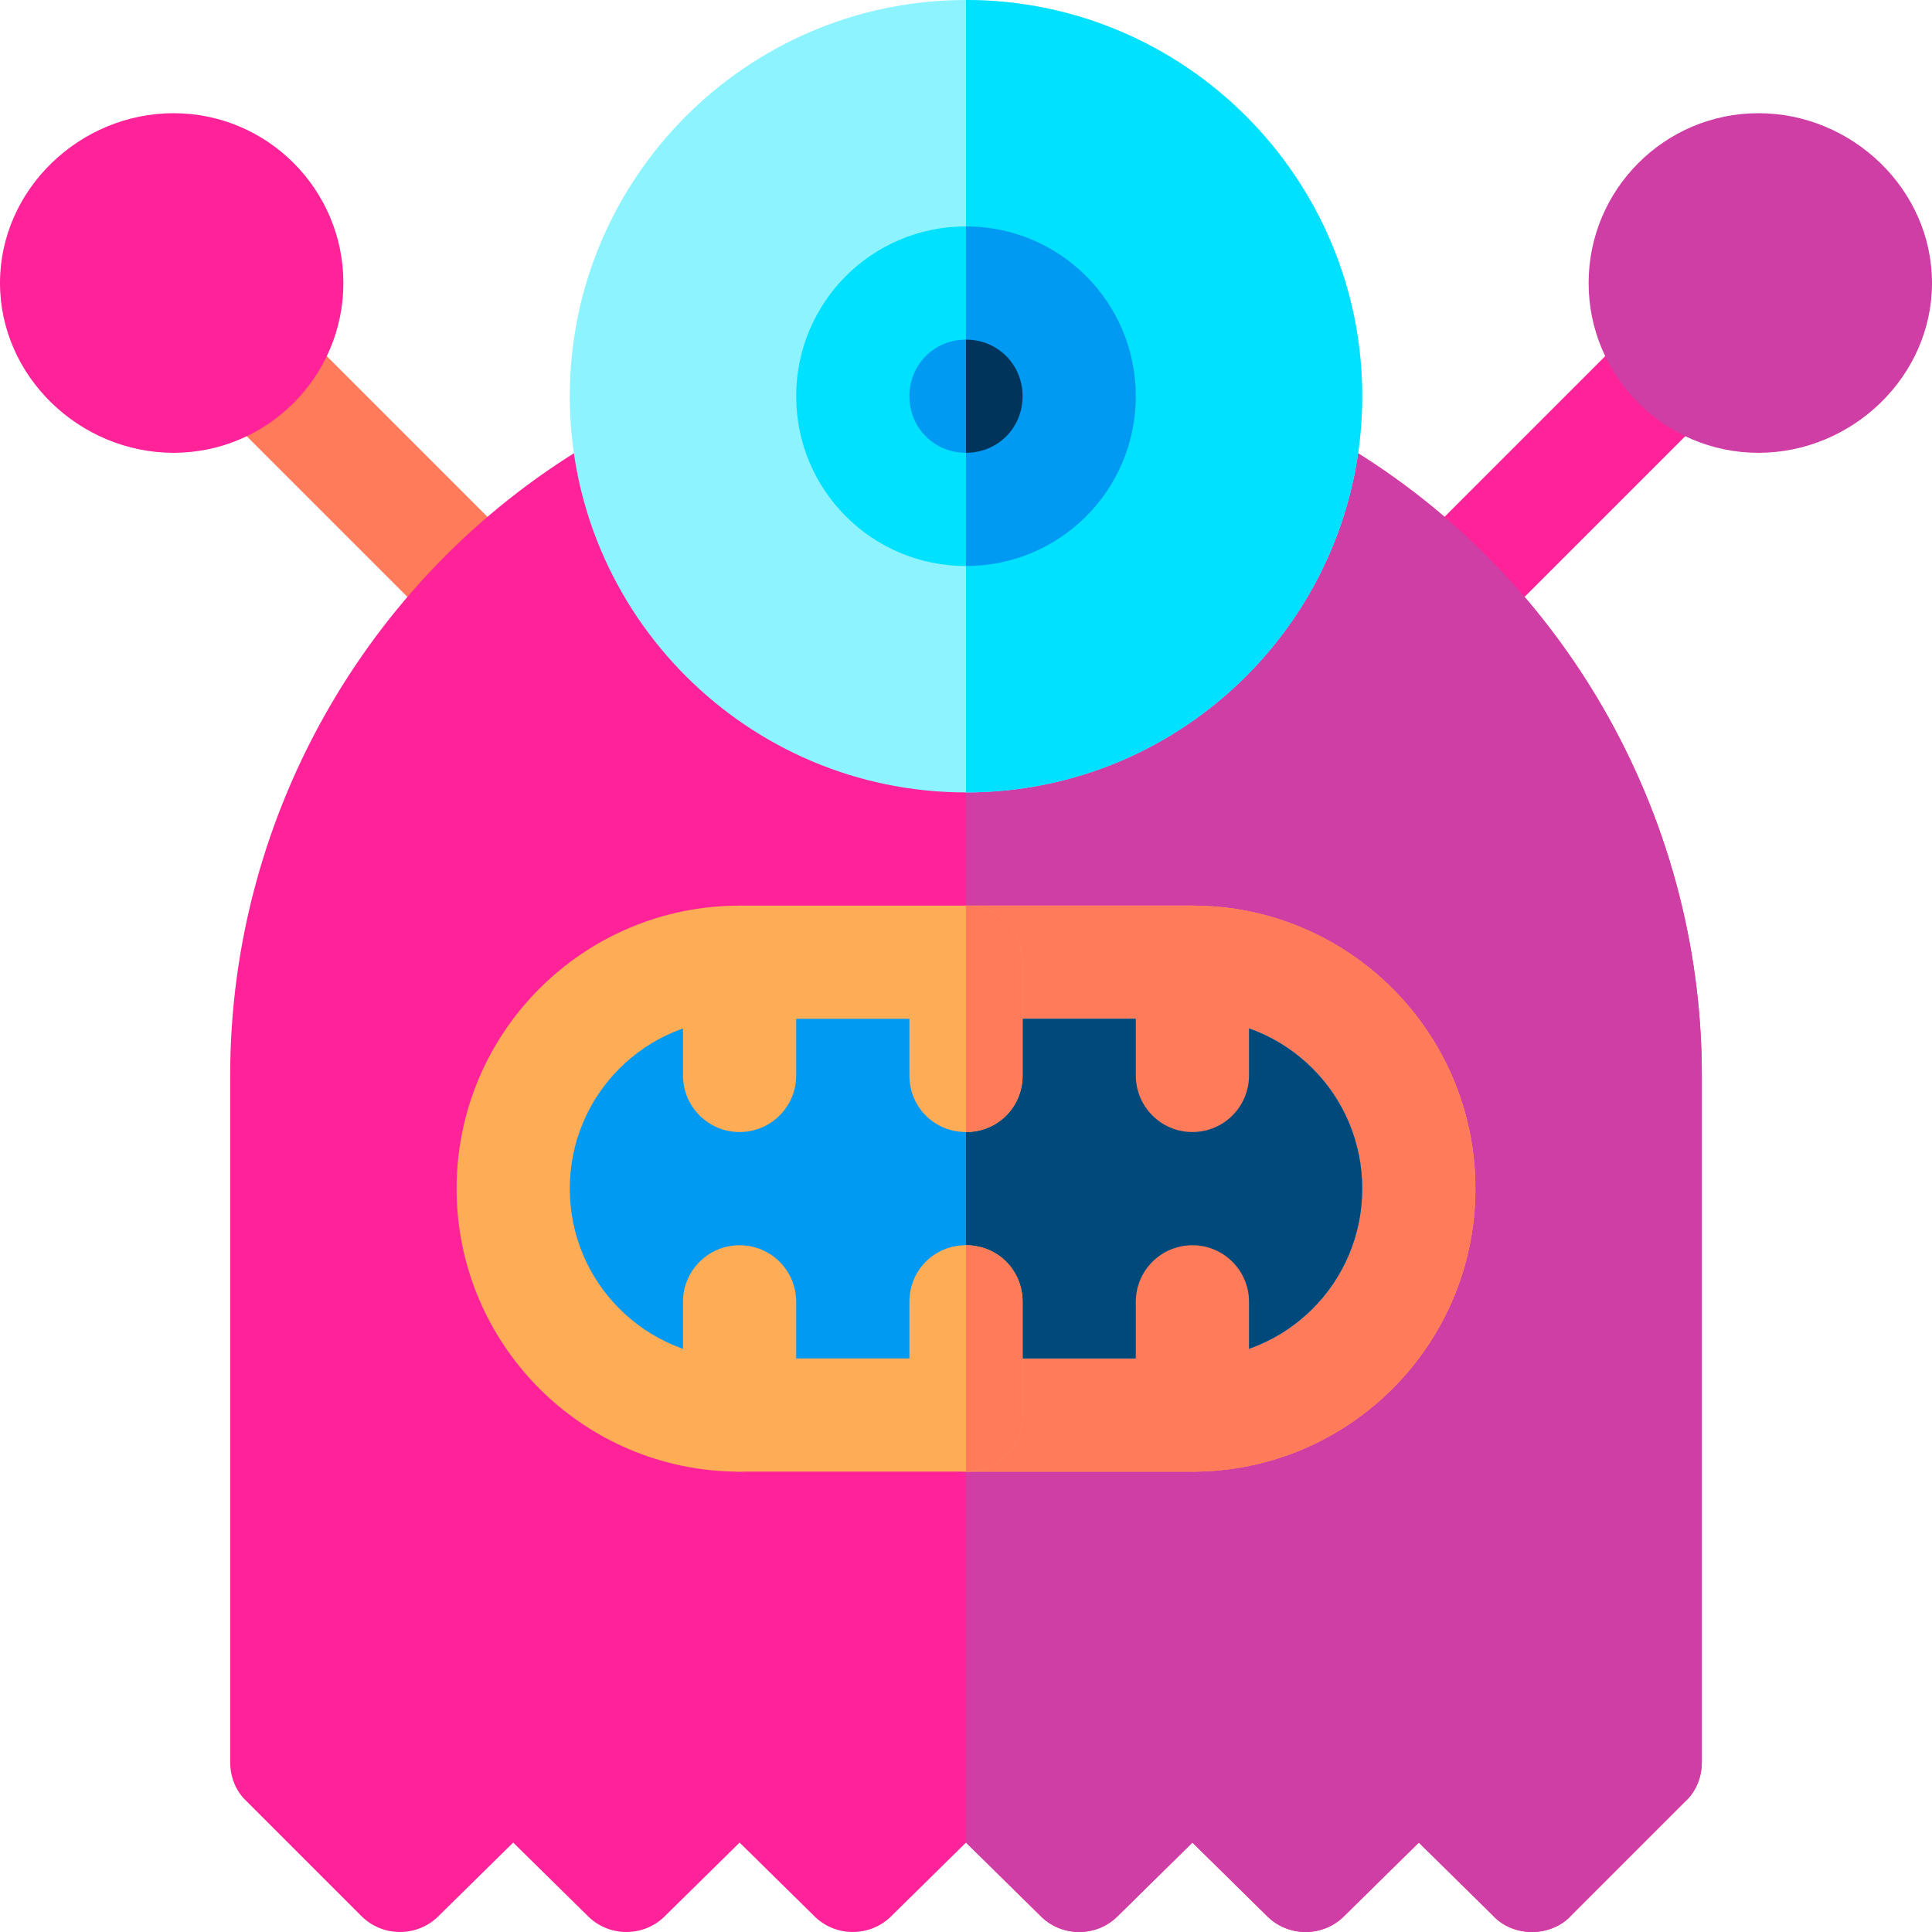
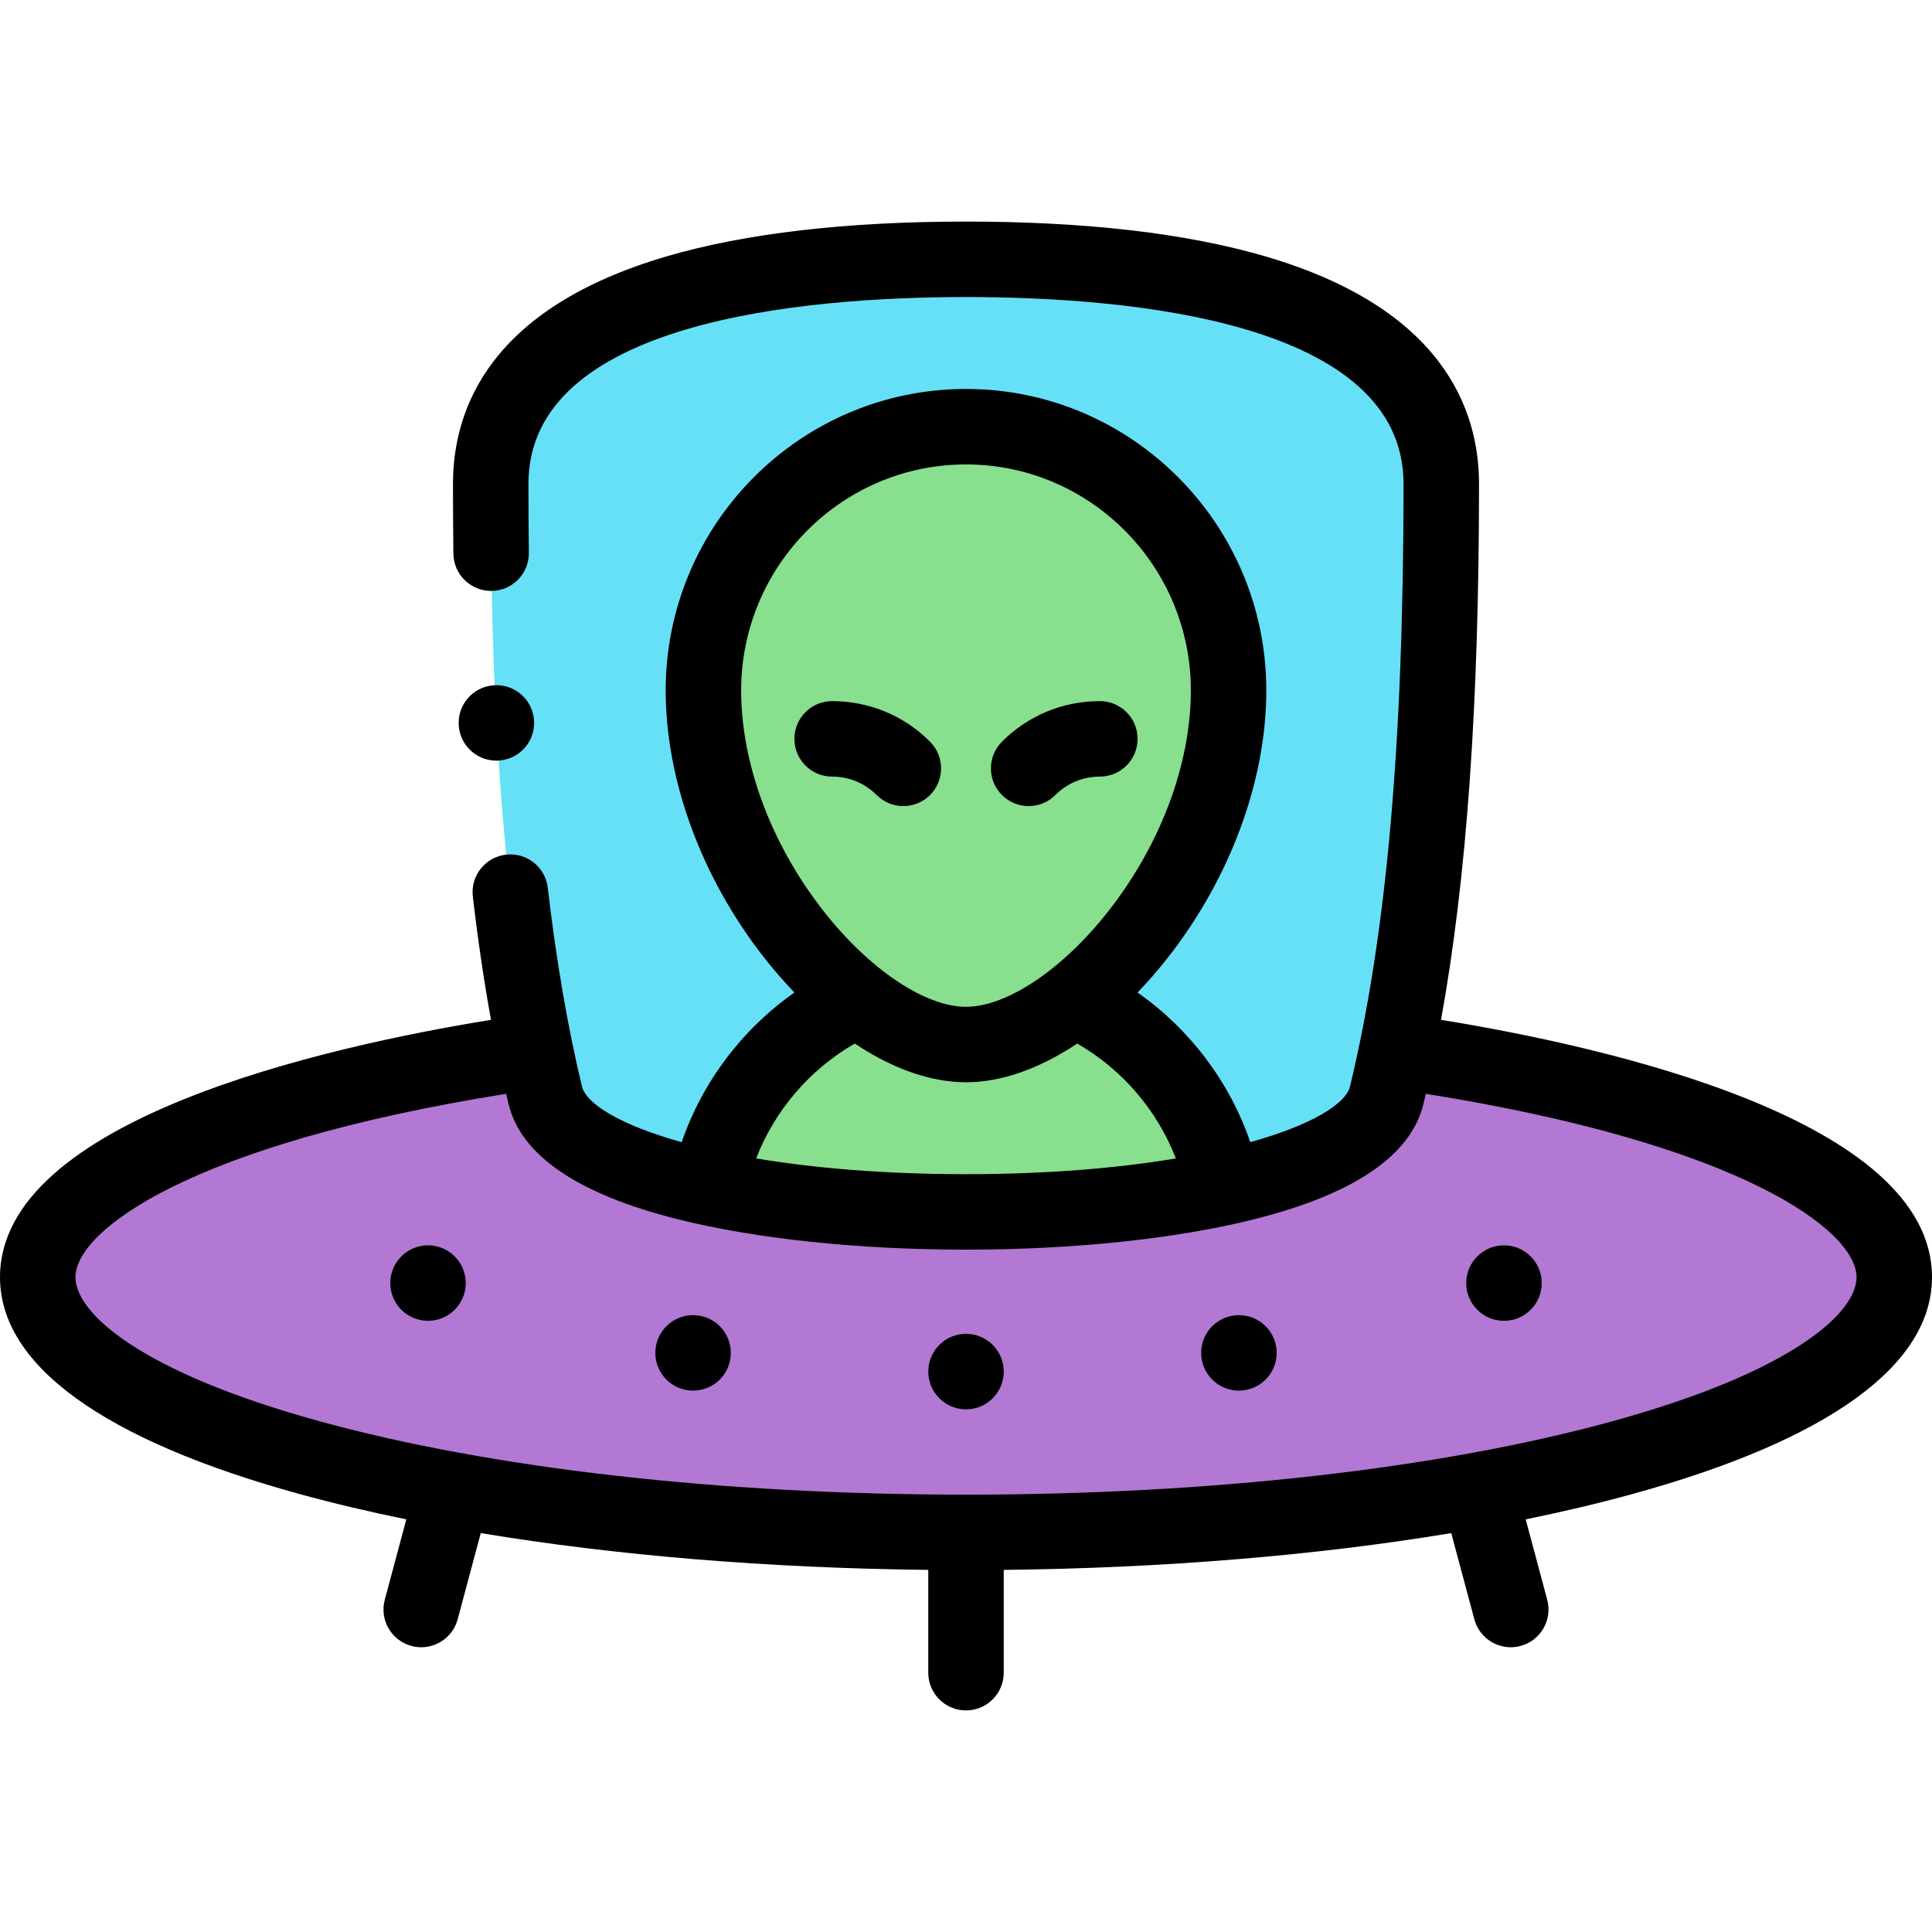
- <svg xmlns="http://www.w3.org/2000/svg" version="1.1" id="Capa_1" x="0px" y="0px" viewBox="0 0 512 512" style="enable-background:new 0 0 512 512;" xml:space="preserve">
-   <path style="fill:#FF7B59;" d="M128.72,172.72c-3.838,0-7.676-1.465-10.605-4.395l-61.509-61.509  c-5.859-5.859-5.859-15.352,0-21.211s15.352-5.859,21.211,0l61.509,61.509c5.859,5.859,5.859,15.352,0,21.211  C136.396,171.255,132.558,172.72,128.72,172.72z" />
+ <svg xmlns="http://www.w3.org/2000/svg" id="Layer_1" enable-background="new 0 0 512 512" height="512" viewBox="0 0 512 512" width="512">
  <g>
-     <path style="fill:#FF2299;" d="M383.28,172.72c-3.838,0-7.676-1.465-10.605-4.395c-5.859-5.859-5.859-15.352,0-21.211   l61.509-61.509c5.859-5.859,15.352-5.859,21.211,0s5.859,15.352,0,21.211l-61.509,61.509   C390.956,171.255,387.118,172.72,383.28,172.72z" />
-     <path style="fill:#FF2299;" d="M353.2,116.1H158.8C98.5,150.599,61,215.4,61,285v182c0,3.9,1.5,7.8,4.501,10.499l30,30   c5.7,6,15.298,6,20.999,0l19.501-19.2l19.501,19.2c5.7,6,15.298,6,20.999,0l19.501-19.2l19.501,19.2c5.7,6,15.298,6,20.999,0   l19.501-19.2l19.501,19.2c5.7,6,15.298,6,20.999,0l19.501-19.2l19.501,19.2c5.7,6,15.298,6,20.999,0l19.501-19.2l19.501,19.2   C398.2,510.5,402.1,512,406,512s7.8-1.5,10.499-4.501l30-30C449.5,474.8,451,470.9,451,467V285   C451,215.4,413.5,150.599,353.2,116.1z" />
+     <g clip-rule="evenodd" fill-rule="evenodd">
+       <path d="m256 276.813c-8.971 0-19.009-4.443-28.609-11.963-20.141 9.161-35.23 27.659-39.648 49.881l-.003.01c39.41 8.571 97.113 8.571 136.522 0l-.004-.01c-4.419-22.223-19.507-40.72-39.649-49.881-9.6 7.519-19.639 11.963-28.609 11.963z" fill="#88df8e" />
+       <path d="m187.742 314.732c4.419-22.223 19.507-40.72 39.648-49.881-21.599-16.918-40.978-49.406-40.978-81.886 0-38.597 31.156-69.887 69.587-69.887 38.432 0 69.588 31.289 69.588 69.887 0 32.481-19.379 64.969-40.979 81.886 20.141 9.162 35.23 27.659 39.649 49.881l.004.01c23.528-5.117 40.536-13.289 43.238-24.517.921-3.826 1.787-7.708 2.601-11.642 9.317-45.011 11.853-96.87 11.853-150.362 0-55.855-89.941-59.5-125.954-59.5s-125.954 3.645-125.954 59.5c0 53.492 2.536 105.351 11.853 150.362.814 3.934 1.681 7.816 2.601 11.642 2.702 11.227 19.711 19.4 43.24 24.517z" fill="#66e0f7" />
+       <path d="m186.412 182.964c0 32.481 19.379 64.969 40.978 81.886 9.6 7.519 19.639 11.963 28.609 11.963s19.009-4.443 28.609-11.963c21.599-16.917 40.979-49.405 40.979-81.886 0-38.597-31.156-69.887-69.588-69.887-38.431 0-69.587 31.289-69.587 69.887z" fill="#88df8e" />
+       <path d="m367.5 290.224c0 6.623-7.643 12.755-20.638 17.766-6.435 2.65-14.091 4.9-22.6 6.751l-.004-.01-.054-.263c-18.854 4.013-42.512 6.402-68.203 6.402-25.692 0-49.349-2.389-68.203-6.402l-.054.263-.003.01c-8.507-1.85-16.161-4.1-22.596-6.749-12.999-5.012-20.644-11.144-20.644-17.768-.921-3.826-1.787-7.707-2.601-11.641-80.994 11.654-131.9 34.718-131.9 59.9 0 37.342 110.138 67.614 246 67.614s246-30.272 246-67.614c0-25.182-50.906-48.246-131.899-59.9-.814 3.934-1.68 7.815-2.601 11.641z" fill="#b278d3" />
+     </g>
+     <g>
+       <path d="m381.89 270.268c6.838-37.79 10.064-83.672 10.064-142.048 0-19.945-9.831-46.595-56.665-60.293-20.887-6.109-47.563-9.207-79.289-9.207s-58.403 3.097-79.29 9.206c-46.834 13.698-56.665 40.349-56.665 60.293 0 6.313.037 12.539.108 18.503.066 5.481 4.53 9.879 9.997 9.879h.123c5.523-.067 9.945-4.598 9.879-10.12-.071-5.885-.107-12.029-.107-18.262 0-43.069 72.649-49.5 115.955-49.5s115.954 6.431 115.954 49.5c0 68.742-4.505 119.476-14.177 159.665-1.133 4.707-10.267 10.285-26.435 14.803-5.478-15.985-16.022-29.941-29.873-39.659 2.793-2.901 5.515-6.034 8.136-9.388 16.512-21.128 25.982-46.889 25.982-70.676 0-44.049-35.703-79.886-79.587-79.886s-79.588 35.837-79.588 79.886c0 23.788 9.47 49.548 25.982 70.676 2.622 3.355 5.344 6.488 8.137 9.389-13.845 9.718-24.397 23.678-29.875 39.658-16.167-4.518-25.301-10.096-26.434-14.802-3.782-15.715-6.828-33.415-9.051-52.608-.636-5.486-5.591-9.425-11.084-8.783-5.486.636-9.418 5.598-8.783 11.084 1.323 11.421 2.94 22.335 4.815 32.688-43.829 7.106-130.119 26.419-130.119 68.217 0 23.309 27.457 43.176 79.401 57.453 8.904 2.447 18.356 4.687 28.276 6.712l-5.707 21.298c-1.43 5.335 1.736 10.818 7.071 12.248.867.232 1.738.343 2.595.343 4.415 0 8.456-2.947 9.653-7.414l6.119-22.836c35.688 5.929 76.23 9.292 118.593 9.751v27.241c0 5.523 4.477 10 10 10s10-4.477 10-10v-27.241c42.363-.458 82.904-3.822 118.592-9.751l6.119 22.836c1.197 4.468 5.237 7.414 9.653 7.414.856 0 1.728-.111 2.595-.343 5.334-1.429 8.5-6.913 7.071-12.248l-5.707-21.298c9.92-2.025 19.371-4.265 28.276-6.712 51.943-14.278 79.4-34.145 79.4-57.453 0-41.795-86.276-61.108-130.11-68.215zm-185.478-87.304c0-33.021 26.731-59.886 59.588-59.886 32.856 0 59.587 26.865 59.587 59.886 0 19.41-7.924 40.682-21.74 58.361-12.101 15.483-26.957 25.488-37.847 25.488s-25.747-10.005-37.847-25.488c-13.817-17.68-21.741-38.951-21.741-58.361zm30.108 93.589c9.931 6.622 20.102 10.259 29.48 10.259s19.548-3.637 29.48-10.259c11.949 6.874 21.21 17.711 26.133 30.442-15.161 2.54-33.808 4.175-55.612 4.175-21.803 0-40.45-1.635-55.611-4.175 4.923-12.728 14.188-23.571 26.13-30.442zm200.778 100.098c-45.625 12.54-106.459 19.446-171.298 19.446s-125.674-6.906-171.298-19.446c-47.757-13.126-64.702-28.765-64.702-38.168 0-12.399 30.537-35.299 114.154-48.611.208.896.41 1.808.622 2.692 3.283 13.641 18.399 23.926 44.93 30.569 20.693 5.182 47.788 8.036 76.293 8.036 28.504 0 55.599-2.854 76.292-8.036 26.531-6.644 41.647-16.928 44.93-30.569.214-.89.422-1.791.632-2.691 83.612 13.312 114.147 36.211 114.147 48.61 0 9.403-16.946 25.042-64.702 38.168z" />
+       <path d="m256.007 353.484h-.007c-5.523 0-9.997 4.477-9.997 10s4.481 10 10.004 10 10-4.477 10-10-4.477-10-10-10z" />
+       <path d="m183.675 348.529h-.007c-5.523 0-9.997 4.477-9.997 10s4.481 10 10.004 10 10-4.477 10-10-4.477-10-10-10z" />
+       <path d="m113.433 330.029h-.008c-5.523 0-9.996 4.477-9.996 10s4.481 10 10.004 10 10-4.477 10-10-4.477-10-10-10z" />
+       <path d="m328.324 348.529c-5.523 0-10 4.477-10 10s4.477 10 10 10h.007c5.523 0 9.997-4.477 9.997-10s-4.481-10-10.004-10z" />
+       <path d="m398.567 330.029c-5.523 0-10 4.477-10 10s4.477 10 10 10h.008c5.523 0 9.996-4.477 9.996-10s-4.481-10-10.004-10z" />
+       <path d="m232.326 210.694c1.953 1.953 4.512 2.929 7.071 2.929s5.118-.976 7.071-2.929c3.905-3.905 3.906-10.237 0-14.142-6.929-6.93-16.143-10.746-25.943-10.746-5.523 0-10 4.477-10 10s4.477 10 10 10c4.458 0 8.649 1.736 11.801 4.888z" />
+       <path d="m272.602 213.623c2.559 0 5.119-.976 7.071-2.929 3.152-3.152 7.343-4.888 11.801-4.888 5.523 0 10-4.477 10-10s-4.477-10-10-10c-9.8 0-19.014 3.816-25.943 10.746-3.905 3.905-3.905 10.237 0 14.143 1.952 1.952 4.512 2.928 7.071 2.928z" />
+       <path d="m141.549 191.579c0-5.523-4.477-10-10-10h-.007c-5.523 0-9.996 4.477-9.996 10s4.48 10 10.003 10 10-4.477 10-10z" />
+     </g>
  </g>
-   <path style="fill:#CF3EA4;" d="M451,285v182c0,3.9-1.5,7.8-4.501,10.499l-30,30C413.8,510.5,409.9,512,406,512  s-7.8-1.5-10.499-4.501L376,488.299l-19.501,19.2c-5.7,6-15.298,6-20.999,0l-19.5-19.2l-19.501,19.2c-5.7,6-15.298,6-20.999,0  l-19.5-19.2V116.1h97.2C413.5,150.599,451,215.4,451,285z" />
-   <path style="fill:#FFAC56;" d="M316,240H196c-41.4,0-75,33.6-75,75s33.6,75,75,75h120c41.4,0,75-33.6,75-75S357.4,240,316,240z" />
-   <path style="fill:#FF7B59;" d="M391,315c0,41.4-33.6,75-75,75h-60V240h60C357.4,240,391,273.6,391,315z" />
-   <path style="fill:#009AF2;" d="M316,270H196c-24.901,0-45,20.099-45,45c0,24.899,20.099,45,45,45h120c24.901,0,45-20.101,45-45  C361,290.099,340.901,270,316,270z" />
-   <path style="fill:#00497B;" d="M361,315c0,24.899-20.099,45-45,45h-60v-90h60C340.901,270,361,290.099,361,315z" />
-   <path style="fill:#FF2299;" d="M46,120C21.186,120,0,99.814,0,75s21.186-45,46-45s45,20.186,45,45S70.814,120,46,120z" />
-   <path style="fill:#CF3EA4;" d="M466,120c-24.814,0-45-20.186-45-45s20.186-45,45-45s46,20.186,46,45S490.814,120,466,120z" />
-   <g>
-     <path style="fill:#FFAC56;" d="M196,300c-8.291,0-15-6.709-15-15v-30c0-8.291,6.709-15,15-15s15,6.709,15,15v30   C211,293.291,204.291,300,196,300z" />
-     <path style="fill:#FFAC56;" d="M196,390c-8.291,0-15-6.709-15-15v-30c0-8.291,6.709-15,15-15s15,6.709,15,15v30   C211,383.291,204.291,390,196,390z" />
-     <path style="fill:#FFAC56;" d="M271,345v30c0,8.399-6.599,15-15,15s-15-6.601-15-15v-30c0-8.401,6.599-15,15-15   S271,336.599,271,345z" />
-     <path style="fill:#FFAC56;" d="M271,255v30c0,8.399-6.599,15-15,15s-15-6.601-15-15v-30c0-8.401,6.599-15,15-15   S271,246.599,271,255z" />
-   </g>
-   <g>
-     <path style="fill:#FF7B59;" d="M316,300c-8.291,0-15-6.709-15-15v-30c0-8.291,6.709-15,15-15s15,6.709,15,15v30   C331,293.291,324.291,300,316,300z" />
-     <path style="fill:#FF7B59;" d="M316,390c-8.291,0-15-6.709-15-15v-30c0-8.291,6.709-15,15-15s15,6.709,15,15v30   C331,383.291,324.291,390,316,390z" />
-     <path style="fill:#FF7B59;" d="M271,255v30c0,8.399-6.599,15-15,15v-60C264.401,240,271,246.599,271,255z" />
-     <path style="fill:#FF7B59;" d="M271,345v30c0,8.399-6.599,15-15,15v-60C264.401,330,271,336.599,271,345z" />
-   </g>
-   <path style="fill:#8DF4FF;" d="M256,0c-57.9,0-105,47.1-105,105s47.1,105,105,105s105-47.1,105-105S313.9,0,256,0z" />
-   <g>
-     <path style="fill:#00E0FF;" d="M361,105c0,57.9-47.1,105-105,105V0C313.9,0,361,47.1,361,105z" />
-     <path style="fill:#00E0FF;" d="M256,60c-24.901,0-45,20.099-45,45c0,24.899,20.099,45,45,45s45-20.101,45-45   C301,80.099,280.901,60,256,60z" />
-   </g>
-   <g>
-     <path style="fill:#009AF2;" d="M301,105c0,24.899-20.099,45-45,45V60C280.901,60,301,80.099,301,105z" />
-     <path style="fill:#009AF2;" d="M256,90c-8.401,0-15,6.599-15,15c0,8.399,6.599,15,15,15s15-6.601,15-15   C271,96.599,264.401,90,256,90z" />
-   </g>
-   <path style="fill:#00345A;" d="M271,105c0,8.399-6.599,15-15,15V90C264.401,90,271,96.599,271,105z" />
-   <g>
- </g>
-   <g>
- </g>
-   <g>
- </g>
-   <g>
- </g>
-   <g>
- </g>
-   <g>
- </g>
-   <g>
- </g>
-   <g>
- </g>
-   <g>
- </g>
-   <g>
- </g>
-   <g>
- </g>
-   <g>
- </g>
-   <g>
- </g>
-   <g>
- </g>
-   <g>
- </g>
</svg>
